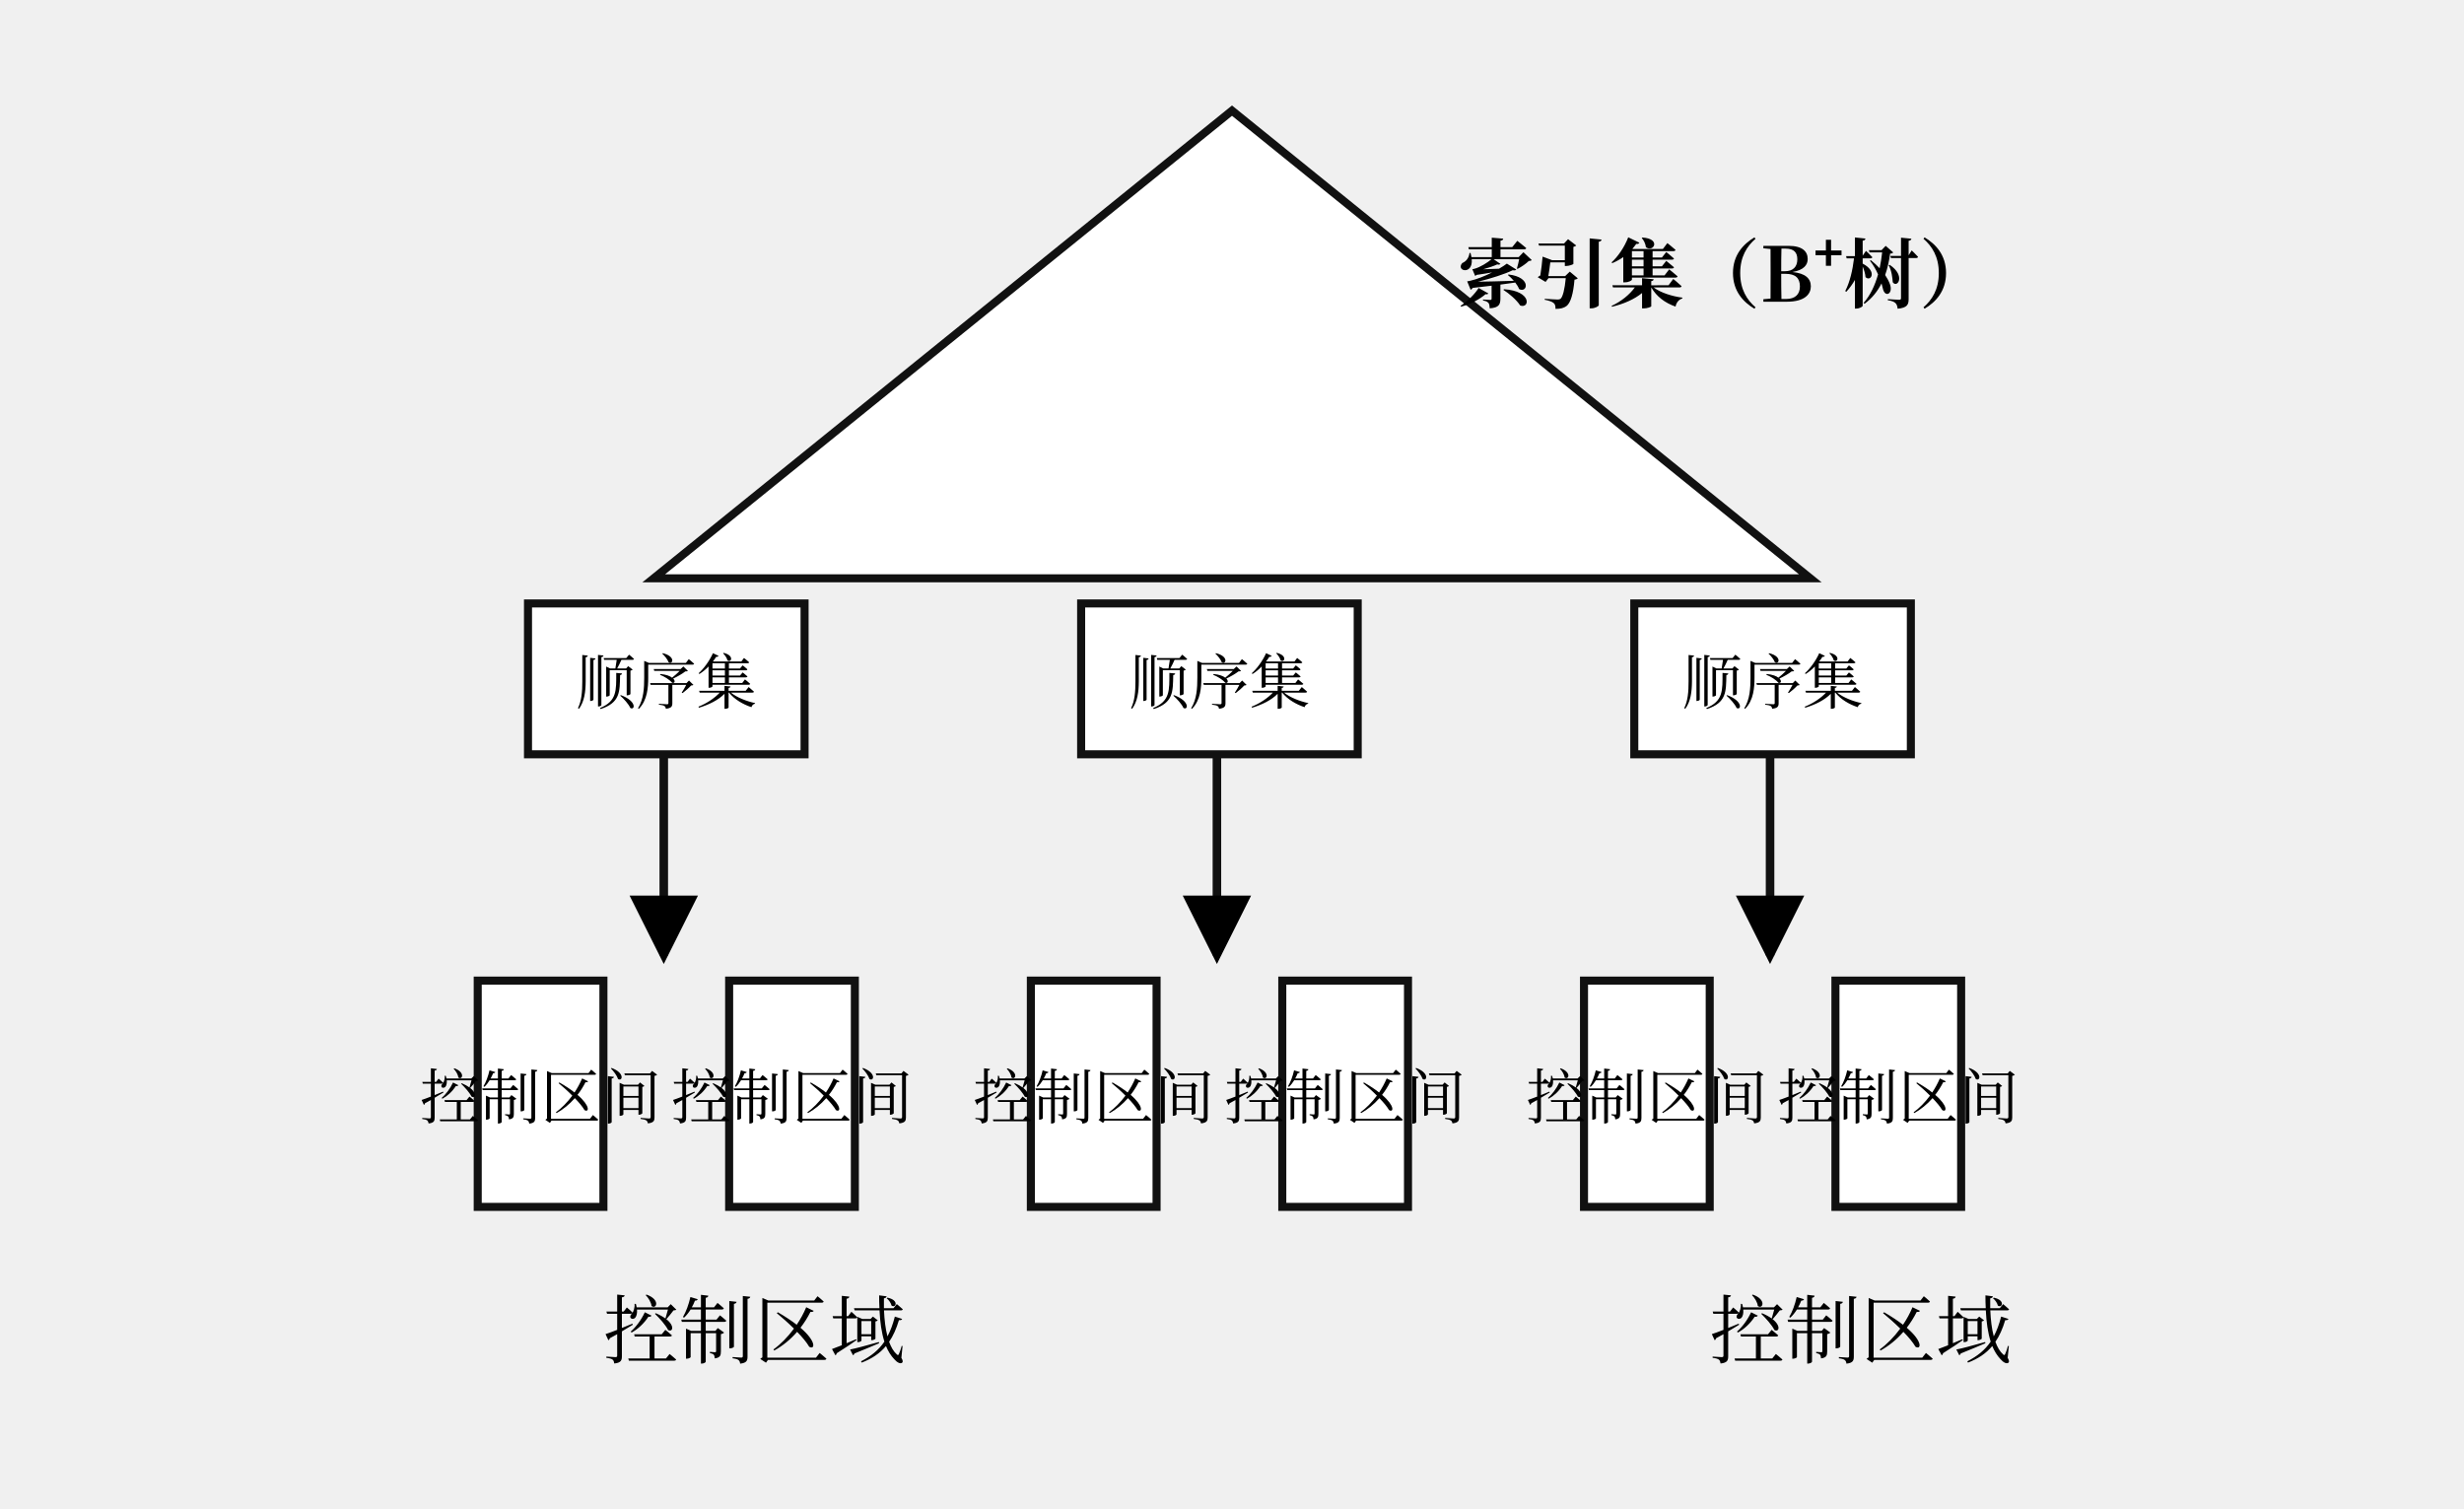
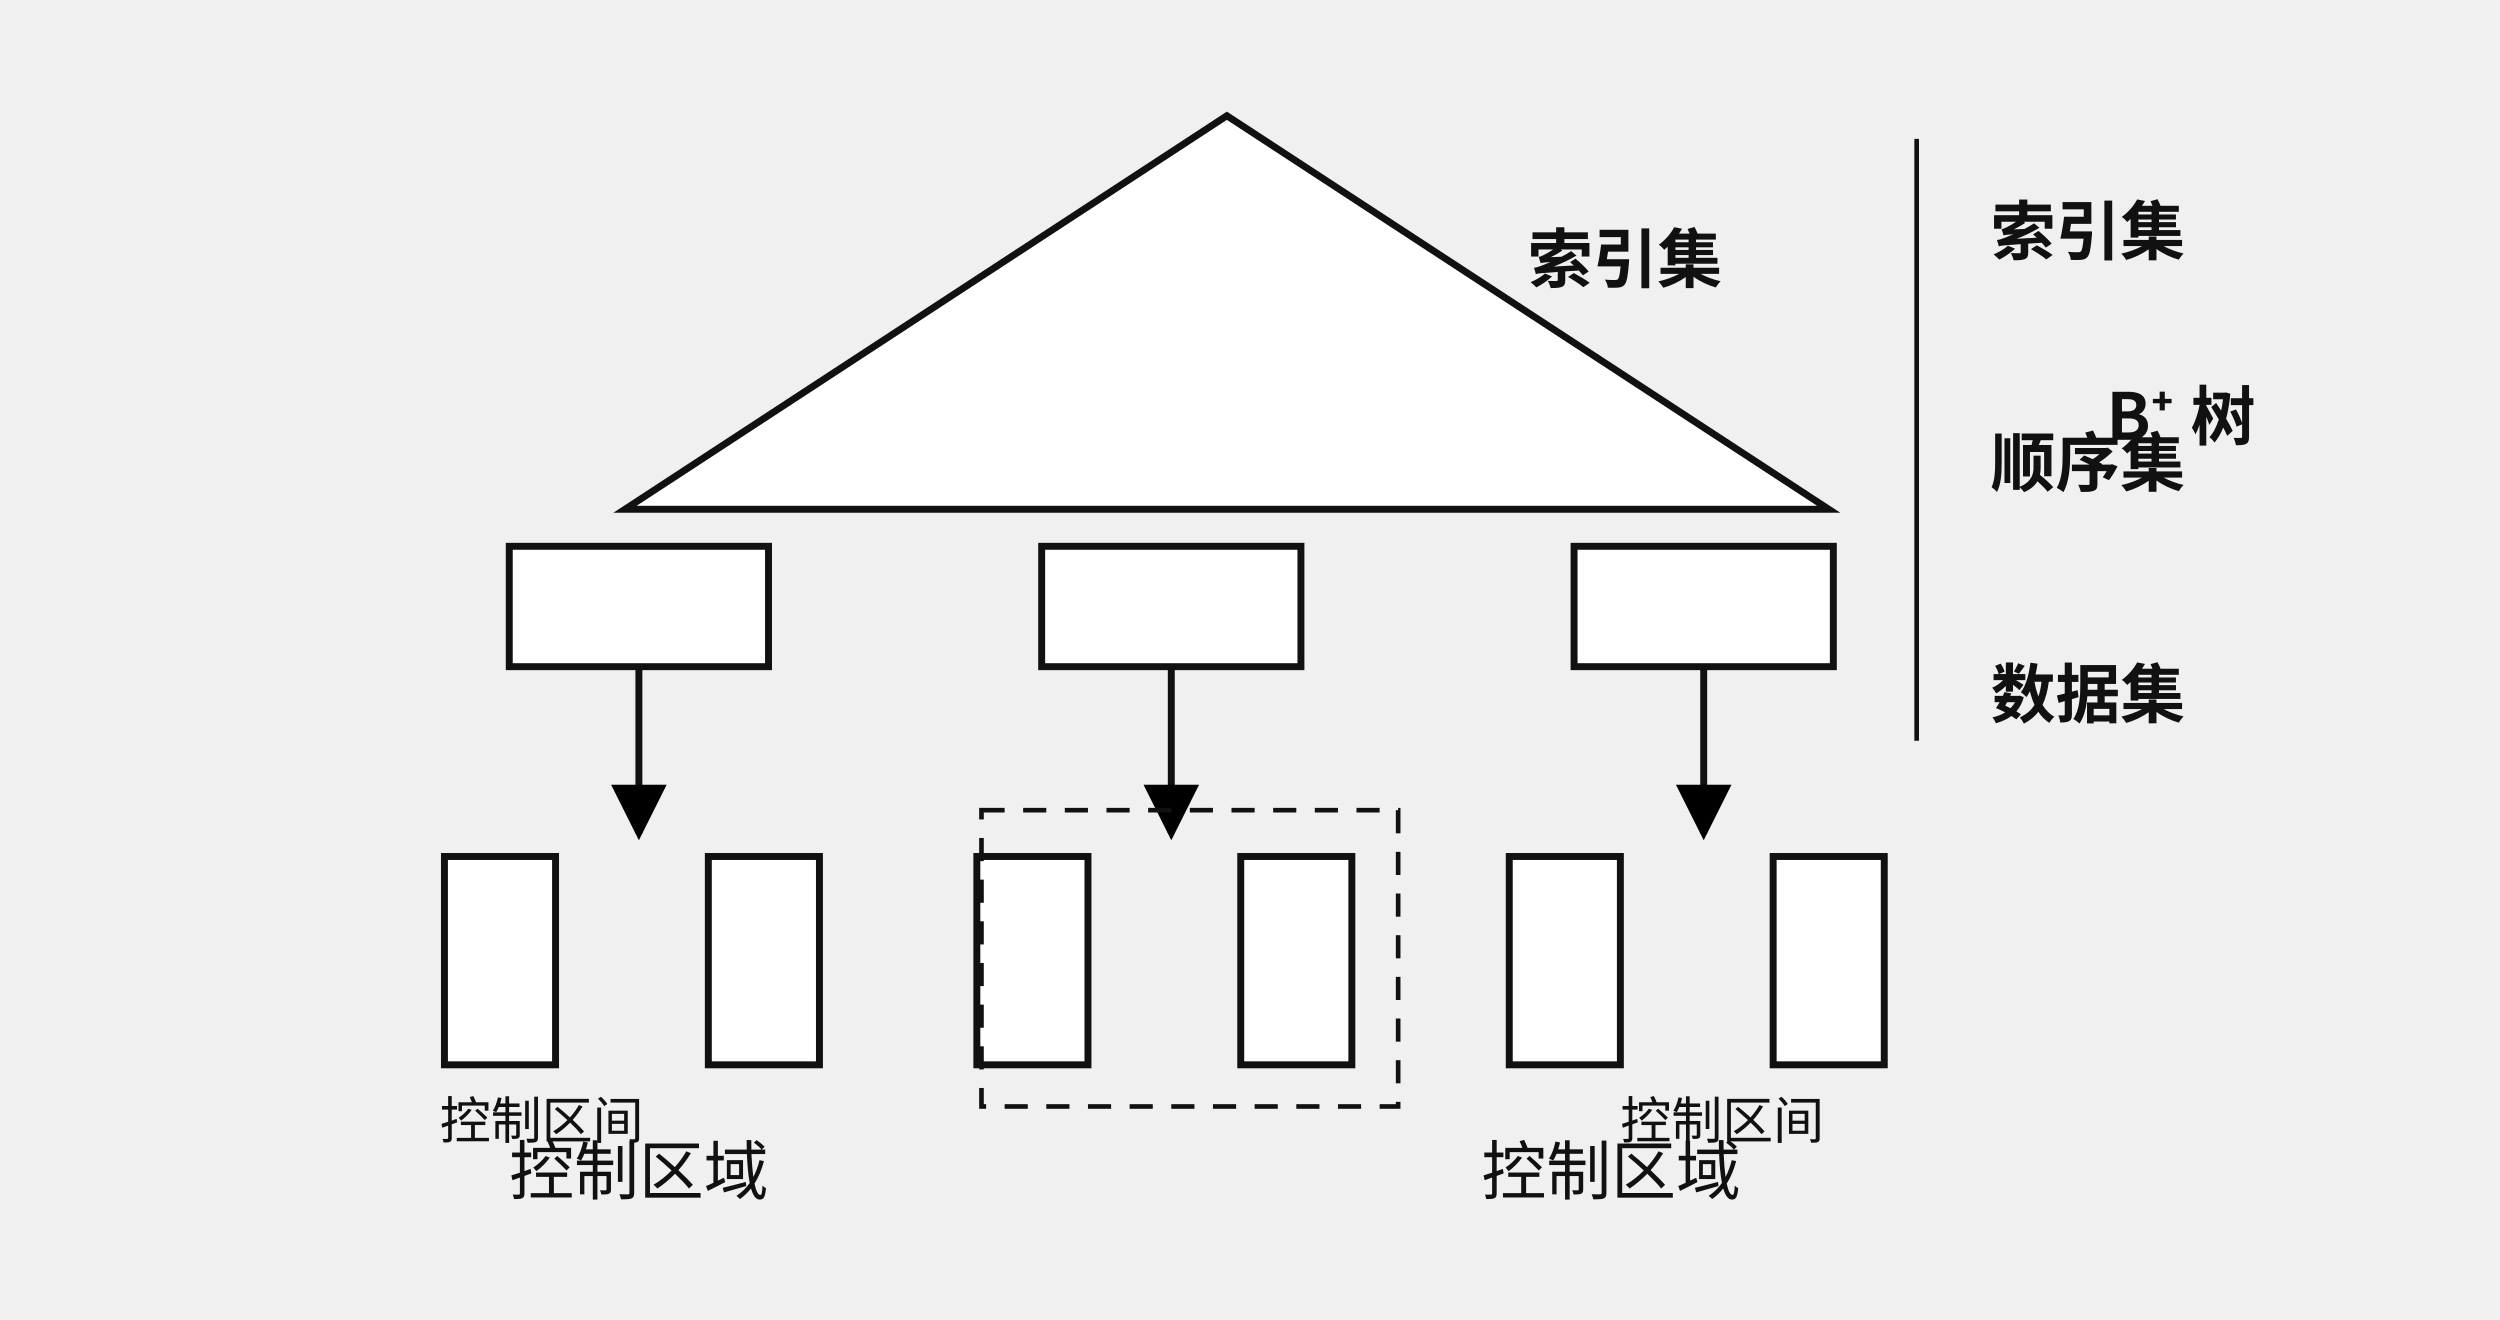
- <svg xmlns="http://www.w3.org/2000/svg" width="490" height="300" viewBox="0 0 490 300">
-   <style>text{font-family:"Noto Serif CJK SC","Microsoft YaHei",serif;font-size:15px} .s{font-size:12px} .b{font-weight:bold} .box{fill:white;stroke:#111;stroke-width:1.6} .line{stroke:#111;stroke-width:1.7;fill:none;marker-end:url(#a)}</style>
+ <svg xmlns="http://www.w3.org/2000/svg" width="540" height="285" viewBox="0 0 540 285">
+   <style>text{font-family:"Microsoft YaHei","Noto Sans CJK SC",sans-serif;font-size:14px;fill:#111}.s{font-size:11px}.b{font-weight:bold}.box{fill:#fff;stroke:#111;stroke-width:1.5}.line{stroke:#111;stroke-width:1.5;fill:none;marker-end:url(#a)}</style>
  <defs>
    <marker id="a" markerWidth="8" markerHeight="8" refX="7" refY="4" orient="auto">
-       <path d="M0,0 L8,4 L0,8z" />
+       <path d="M0 0L8 4L0 8z" />
    </marker>
  </defs>
-   <path d="M245 22 L130 115 L360 115 Z" class="box" />
-   <text class="b" x="290" y="60">索引集（B⁺树）</text>
-   <rect class="box" x="105" y="120" width="55" height="30" />
-   <text class="s" x="132.5" y="140.0" text-anchor="middle">顺序集</text>
-   <path class="line" d="M132 150 L132 190" />
-   <rect class="box" x="95" y="195" width="25" height="45" />
-   <text class="s" x="107.5" y="222.5" text-anchor="middle">控制区间</text>
-   <rect class="box" x="145" y="195" width="25" height="45" />
-   <text class="s" x="157.5" y="222.5" text-anchor="middle">控制区间</text>
-   <rect class="box" x="215" y="120" width="55" height="30" />
-   <text class="s" x="242.5" y="140.0" text-anchor="middle">顺序集</text>
-   <path class="line" d="M242 150 L242 190" />
-   <rect class="box" x="205" y="195" width="25" height="45" />
-   <text class="s" x="217.5" y="222.5" text-anchor="middle">控制区间</text>
-   <rect class="box" x="255" y="195" width="25" height="45" />
-   <text class="s" x="267.5" y="222.5" text-anchor="middle">控制区间</text>
-   <rect class="box" x="325" y="120" width="55" height="30" />
-   <text class="s" x="352.5" y="140.0" text-anchor="middle">顺序集</text>
-   <path class="line" d="M352 150 L352 190" />
-   <rect class="box" x="315" y="195" width="25" height="45" />
-   <text class="s" x="327.5" y="222.5" text-anchor="middle">控制区间</text>
-   <rect class="box" x="365" y="195" width="25" height="45" />
-   <text class="s" x="377.5" y="222.5" text-anchor="middle">控制区间</text>
-   <text x="120" y="270">控制区域</text>
-   <text x="340" y="270">控制区域</text>
+   <path class="box" d="M265 25L135 110H395Z" />
+   <text class="b" x="330" y="61">索引集</text>
+   <path d="M414 30V160" stroke="#111" fill="none" />
+   <text class="b" x="430" y="55">索引集</text>
+   <text class="b" x="430" y="105">顺序集</text>
+   <text class="b" x="430" y="155">数据集</text>
+   <text class="b" x="455" y="95">B⁺ 树</text>
+   <rect class="box" x="110" y="118" width="56" height="26" />
+   <text class="s" x="138.0" y="136.0" text-anchor="middle">
+     <tspan x="138.0" dy="0" />
+   </text>
+   <path class="line" d="M138 144V180" />
+   <rect class="box" x="96" y="185" width="24" height="45" />
+   <text class="s" x="108.0" y="212.5" text-anchor="middle">
+     <tspan x="108.0" dy="0" />
+   </text>
+   <rect class="box" x="153" y="185" width="24" height="45" />
+   <text class="s" x="165.0" y="212.5" text-anchor="middle">
+     <tspan x="165.0" dy="0" />
+   </text>
+   <rect class="box" x="225" y="118" width="56" height="26" />
+   <text class="s" x="253.0" y="136.0" text-anchor="middle">
+     <tspan x="253.0" dy="0" />
+   </text>
+   <path class="line" d="M253 144V180" />
+   <rect class="box" x="211" y="185" width="24" height="45" />
+   <text class="s" x="223.0" y="212.5" text-anchor="middle">
+     <tspan x="223.0" dy="0" />
+   </text>
+   <rect class="box" x="268" y="185" width="24" height="45" />
+   <text class="s" x="280.0" y="212.5" text-anchor="middle">
+     <tspan x="280.0" dy="0" />
+   </text>
+   <rect class="box" x="340" y="118" width="56" height="26" />
+   <text class="s" x="368.0" y="136.0" text-anchor="middle">
+     <tspan x="368.0" dy="0" />
+   </text>
+   <path class="line" d="M368 144V180" />
+   <rect class="box" x="326" y="185" width="24" height="45" />
+   <text class="s" x="338.0" y="212.5" text-anchor="middle">
+     <tspan x="338.0" dy="0" />
+   </text>
+   <rect class="box" x="383" y="185" width="24" height="45" />
+   <text class="s" x="395.0" y="212.5" text-anchor="middle">
+     <tspan x="395.0" dy="0" />
+   </text>
+   <rect x="212" y="175" width="90" height="64" fill="none" stroke="#111" stroke-dasharray="5 4" />
+   <text x="110" y="258">控制区域</text>
+   <text x="320" y="258">控制区域</text>
+   <text x="95" y="246" class="s">控制区间</text>
+   <text x="350" y="246" class="s">控制区间</text>
</svg>
